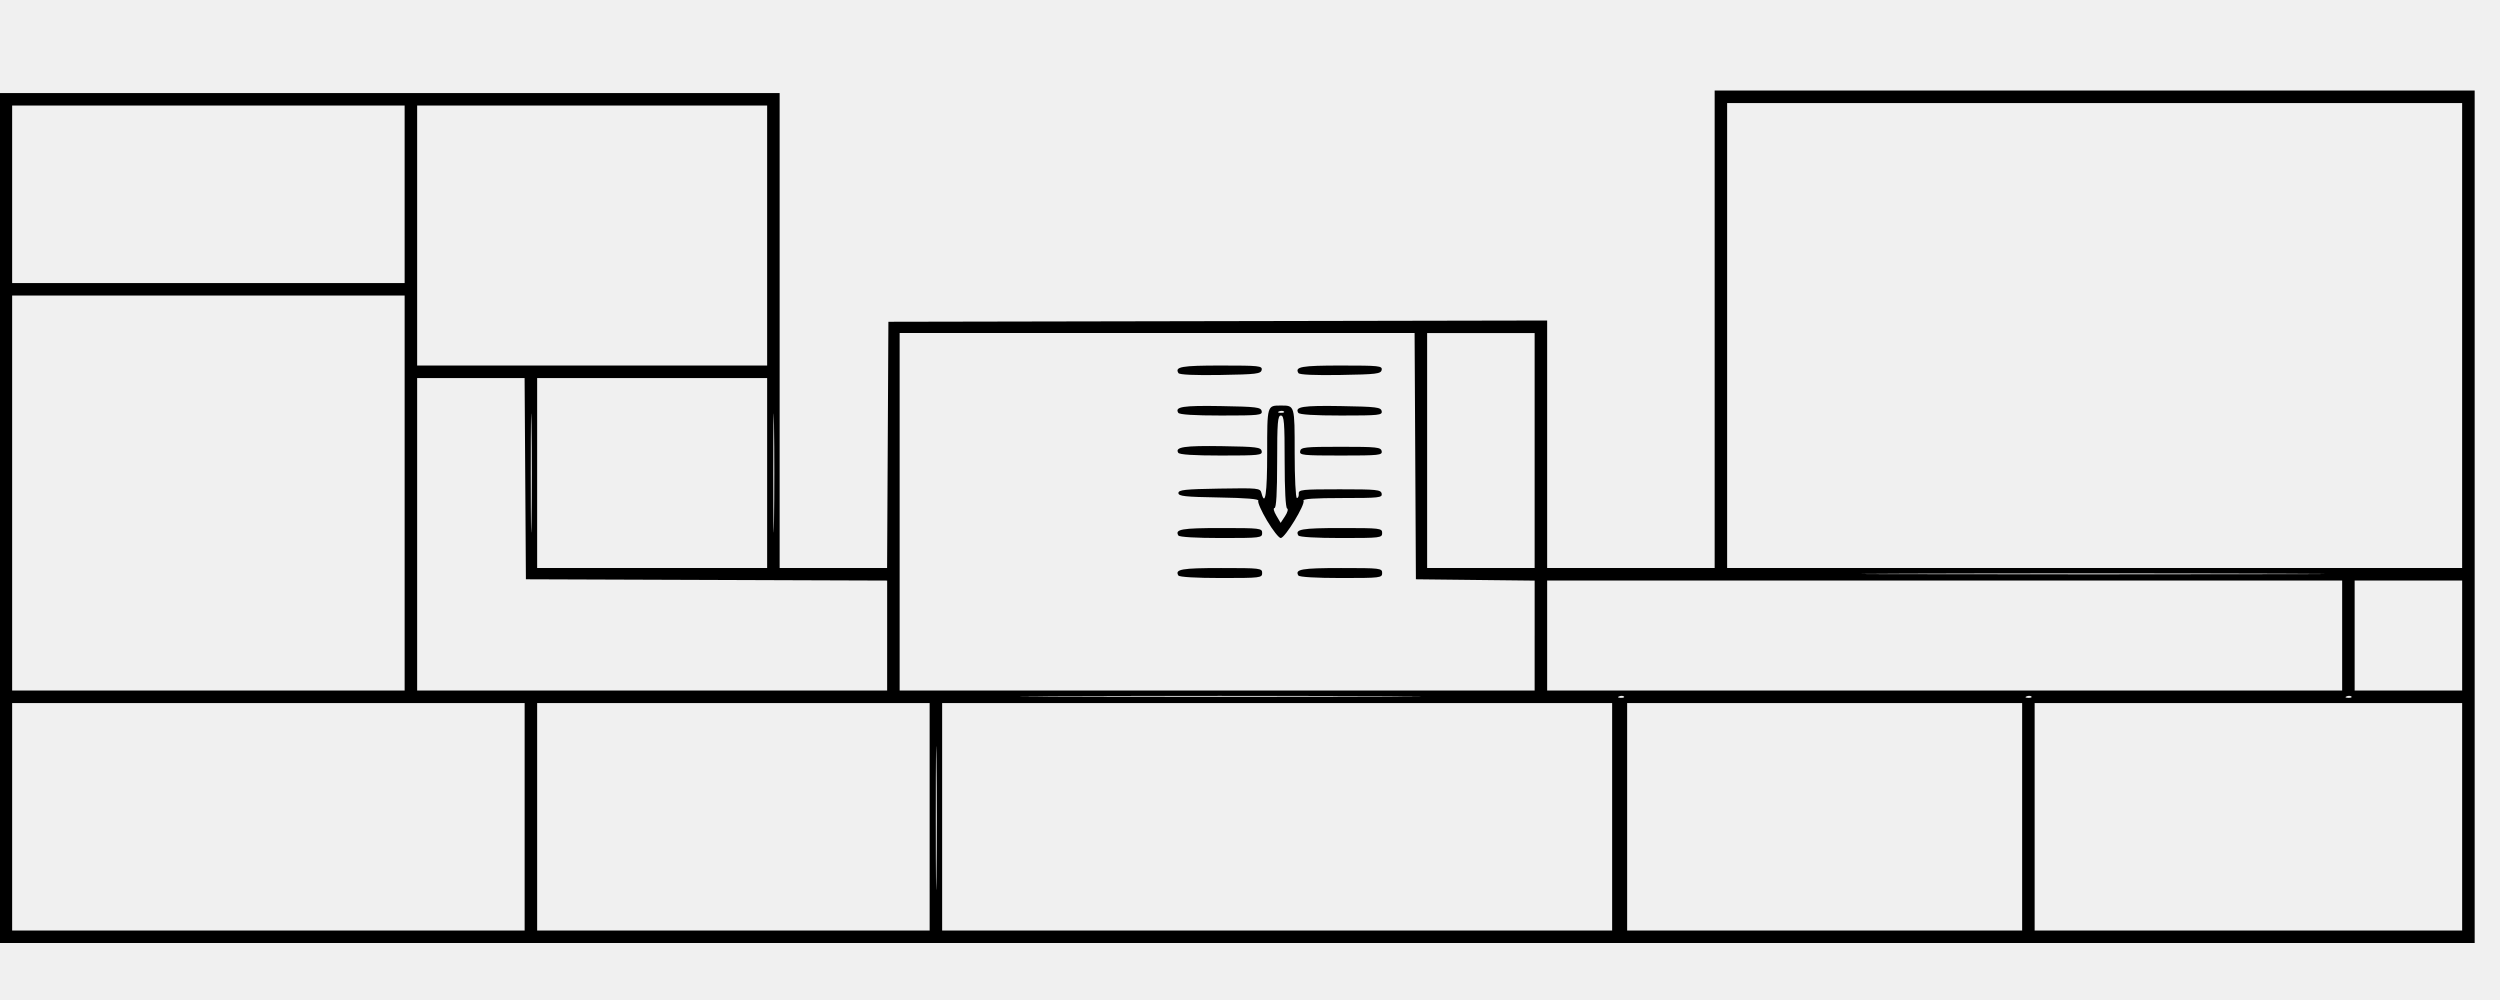
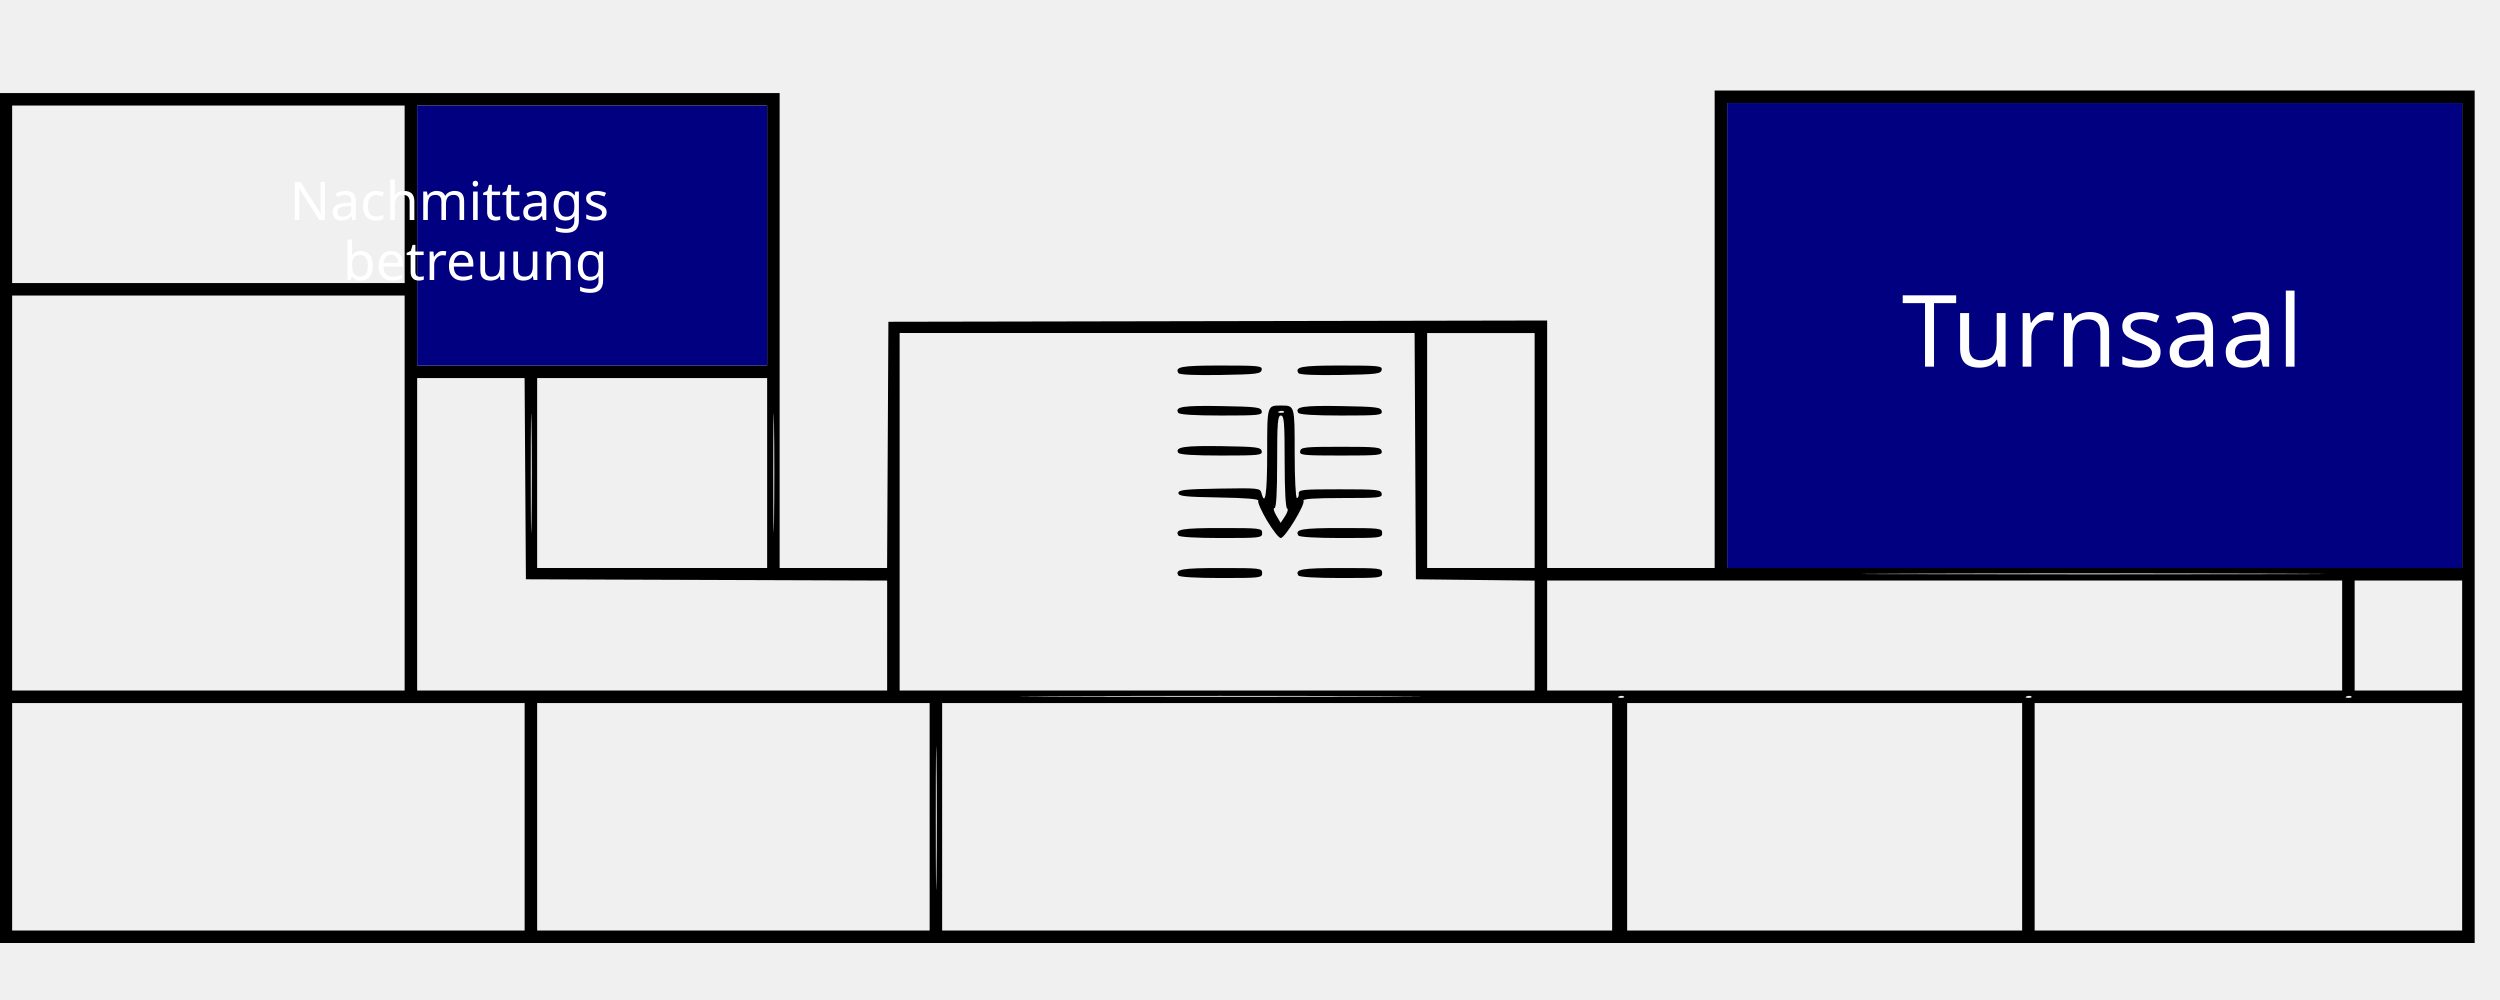
- <svg xmlns="http://www.w3.org/2000/svg" width="1000" height="400" viewBox="0 0 264.583 105.833" version="1.1" id="svg8">
+ <svg xmlns="http://www.w3.org/2000/svg" xmlns:xlink="http://www.w3.org/1999/xlink" width="1000" height="400" viewBox="0 0 264.583 105.833" version="1.1" id="svg8">
  <defs id="defs2" />
  <g id="layer1" transform="translate(0,-93.88056)" style="display:inline">
    <path style="fill:#000000;stroke-width:0.265" d="M -0.038,148.706 V 103.727 H 41.237 82.512 v 25.135 25.135 h 5.686 5.686 l 0.069,-13.031 0.069,-13.031 34.859,-0.067 34.859,-0.067 v 13.098 13.098 h 8.864 8.864 v -25.268 -25.268 h 40.217 40.217 v 45.111 45.111 H 130.931 -0.038 Z M 99.115,174.304 c -0.042,-3.383 -0.076,-0.615 -0.076,6.152 0,6.767 0.034,9.535 0.076,6.152 0.042,-3.383 0.042,-8.92 0,-12.303 z M 55.525,180.324 V 168.285 H 28.405 1.285 v 12.039 12.039 H 28.405 55.525 Z m 42.862,0 V 168.285 H 77.617 56.848 v 12.039 12.039 h 20.77 20.77 z m 72.231,0 V 168.285 H 135.164 99.71 v 12.039 12.039 h 35.454 35.454 z m 43.392,0 v -12.039 h -20.902 -20.902 v 12.039 12.039 h 20.902 20.902 z m 46.567,0 V 168.285 H 237.955 215.333 v 12.039 12.039 h 22.622 22.622 z M 146.322,167.558 c -9.507,-0.038 -24.985,-0.038 -34.396,10e-6 -9.411,0.038 -1.633,0.07 17.285,0.07 18.918,-1e-5 26.618,-0.032 17.111,-0.07 z m 25.547,0.039 c -0.088,-0.088 -0.316,-0.097 -0.507,-0.021 -0.211,0.085 -0.148,0.147 0.16,0.16 0.279,0.011 0.435,-0.051 0.347,-0.139 z m 43.127,0 c -0.088,-0.088 -0.316,-0.097 -0.507,-0.021 -0.211,0.085 -0.148,0.147 0.16,0.16 0.279,0.011 0.435,-0.051 0.347,-0.139 z m 33.867,0 c -0.088,-0.088 -0.316,-0.097 -0.507,-0.021 -0.211,0.085 -0.148,0.147 0.16,0.16 0.279,0.011 0.435,-0.051 0.347,-0.139 z M 42.825,146.06 V 125.158 H 22.055 1.285 v 20.902 20.902 H 22.055 42.825 Z m 51.065,15.083 v -5.819 l -19.116,-0.068 -19.116,-0.068 -0.069,-10.649 -0.069,-10.649 h -5.686 -5.686 v 16.536 16.536 H 69.018 93.889 Z m 68.527,0.003 v -5.816 l -6.284,-0.071 -6.284,-0.071 -0.069,-13.031 -0.069,-13.031 H 122.462 95.212 v 18.918 18.918 h 33.602 33.602 v -5.816 z m -37.703,-6.355 c -0.409,-0.661 0.346,-0.794 4.514,-0.794 4.174,0 4.35,0.021 4.35,0.529 0,0.508 -0.176,0.529 -4.35,0.529 -2.615,0 -4.415,-0.106 -4.514,-0.265 z m 12.7,0 c -0.409,-0.661 0.346,-0.794 4.514,-0.794 4.174,0 4.35,0.021 4.35,0.529 0,0.508 -0.176,0.529 -4.35,0.529 -2.615,0 -4.415,-0.106 -4.514,-0.265 z m -12.7,-4.233 c -0.409,-0.661 0.346,-0.794 4.514,-0.794 4.174,0 4.35,0.021 4.35,0.529 0,0.508 -0.176,0.529 -4.35,0.529 -2.615,0 -4.415,-0.106 -4.514,-0.265 z m 9.382,-1.575 c -0.601,-1.012 -1.018,-1.962 -0.926,-2.11 0.11,-0.178 -1.297,-0.295 -4.144,-0.343 -3.623,-0.061 -4.311,-0.136 -4.311,-0.47 0,-0.334 0.689,-0.408 4.323,-0.47 4.149,-0.07 4.328,-0.051 4.463,0.463 0.396,1.516 0.608,0.057 0.608,-4.198 0,-5.111 -0.016,-5.055 1.455,-5.055 1.471,0 1.455,-0.056 1.455,5.055 0,2.604 0.106,4.734 0.235,4.734 0.129,0 0.219,-0.208 0.198,-0.463 -0.034,-0.424 0.333,-0.463 4.325,-0.463 3.944,0 4.371,0.044 4.451,0.463 0.082,0.426 -0.257,0.463 -4.179,0.463 -2.902,0 -4.214,0.088 -4.097,0.277 0.228,0.369 -1.955,3.957 -2.407,3.957 -0.195,0 -0.847,-0.828 -1.448,-1.84 z m 2.124,-1.291 c -0.159,-0.054 -0.261,-1.995 -0.261,-4.961 0,-4.155 -0.059,-4.873 -0.397,-4.873 -0.338,0 -0.397,0.72 -0.397,4.895 0,3.261 -0.093,4.895 -0.28,4.895 -0.155,0 -0.072,0.351 0.185,0.786 l 0.464,0.786 0.473,-0.72 c 0.26,-0.396 0.355,-0.76 0.212,-0.808 z m -0.333,-10.258 c -0.088,-0.088 -0.316,-0.097 -0.507,-0.021 -0.211,0.085 -0.148,0.147 0.16,0.16 0.279,0.011 0.435,-0.051 0.347,-0.139 z m 1.527,13.124 c -0.409,-0.661 0.346,-0.794 4.514,-0.794 4.174,0 4.35,0.021 4.35,0.529 0,0.508 -0.176,0.529 -4.35,0.529 -2.615,0 -4.415,-0.106 -4.514,-0.265 z m -12.718,-8.761 c -0.375,-0.606 0.66,-0.762 4.645,-0.698 3.662,0.059 4.107,0.115 4.187,0.529 0.082,0.426 -0.262,0.463 -4.281,0.463 -2.92,0 -4.43,-0.098 -4.551,-0.294 z m 12.901,-0.169 c 0.081,-0.418 0.501,-0.463 4.315,-0.463 3.814,0 4.235,0.045 4.315,0.463 0.082,0.426 -0.263,0.463 -4.315,0.463 -4.052,0 -4.397,-0.037 -4.315,-0.463 z m -12.897,-4.058 c -0.398,-0.643 0.483,-0.782 4.529,-0.712 3.765,0.065 4.219,0.122 4.299,0.536 0.082,0.426 -0.262,0.463 -4.281,0.463 -2.861,0 -4.431,-0.099 -4.547,-0.288 z m 12.7,0 c -0.398,-0.643 0.483,-0.782 4.529,-0.712 3.765,0.065 4.219,0.122 4.299,0.536 0.082,0.426 -0.262,0.463 -4.281,0.463 -2.861,0 -4.431,-0.099 -4.547,-0.288 z m -12.682,-4.204 c -0.413,-0.669 0.332,-0.8 4.529,-0.8 4.019,0 4.362,0.037 4.28,0.463 -0.08,0.415 -0.537,0.471 -4.365,0.536 -2.712,0.046 -4.338,-0.026 -4.444,-0.198 z m 12.7,0 c -0.413,-0.669 0.332,-0.8 4.529,-0.8 4.019,0 4.362,0.037 4.28,0.463 -0.08,0.415 -0.537,0.471 -4.365,0.536 -2.712,0.046 -4.338,-0.026 -4.444,-0.198 z m 110.46,27.775 v -5.821 h -42.069 -42.069 v 5.821 5.821 h 42.069 42.069 z m 12.7,0 v -5.821 h -5.689 -5.689 v 5.821 5.821 h 5.689 5.689 z m -19.269,-6.548 c -10.962,-0.038 -28.821,-0.038 -39.687,10e-6 -10.866,0.038 -1.897,0.07 19.931,0.07 21.828,0 30.719,-0.031 19.757,-0.07 z M 56.252,138.85 c -0.043,-2.801 -0.078,-0.509 -0.078,5.093 0,5.603 0.035,7.895 0.078,5.093 0.043,-2.801 0.043,-7.385 0,-10.186 z m 24.937,5.093 V 133.889 H 69.018 56.848 v 10.054 10.054 H 69.018 81.189 Z m 0.727,-5.093 c -0.043,-2.801 -0.078,-0.509 -0.078,5.093 0,5.603 0.035,7.895 0.078,5.093 0.043,-2.801 0.043,-7.385 0,-10.186 z m 80.5,2.712 v -12.435 h -5.689 -5.689 v 12.435 12.435 h 5.689 5.689 z m 98.16,-12.171 v -24.606 h -38.894 -38.894 v 24.606 24.606 h 38.894 38.894 z M 81.189,118.808 V 105.05 H 62.668 44.148 v 13.758 13.758 H 62.668 81.189 Z m -38.365,-4.366 v -9.393 H 22.055 1.285 v 9.393 9.393 H 22.055 42.825 Z" id="path3835" />
+     <a id="a21" xlink:href="#turnsaal">
+       <g id="g19">
+         <rect style="fill:#000080;stroke-width:0.265" id="rect10" width="77.787" height="49.212" x="182.789" y="104.785" />
+         <text xml:space="preserve" style="font-style:normal;font-weight:normal;font-size:10.583px;line-height:1000;font-family:sans-serif;letter-spacing:0px;word-spacing:0px;fill:#000000;fill-opacity:1;stroke:none;stroke-width:0.265" x="201.26" y="132.686" id="text14">
+           <tspan id="tspan12" x="201.26" y="132.686" style="fill:#ffffff;stroke-width:0.265">Turnsaal</tspan>
+         </text>
+       </g>
+     </a>
+     <a id="a3746" xlink:href="#nachmittagsbetreuung">
+       <g id="g3744">
+         <rect style="fill:#000080;stroke-width:0.265" id="rect8" width="37.042" height="27.517" x="44.148" y="105.05" />
+         <text xml:space="preserve" style="font-style:normal;font-weight:normal;font-size:10.583px;line-height:0.6;font-family:sans-serif;letter-spacing:0px;word-spacing:0px;fill:#000000;fill-opacity:1;stroke:none;stroke-width:0.265" x="62.689" y="117.164" id="text3732">
+           <tspan id="tspan3730" x="62.689" y="117.164" style="font-size:5.644px;line-height:0.6;text-align:center;text-anchor:middle;fill:#ffffff;stroke-width:0.265">Nachmittags</tspan>
+           <tspan x="62.689" y="123.514" style="font-size:5.644px;line-height:0.6;text-align:center;text-anchor:middle;fill:#ffffff;stroke-width:0.265" id="tspan3734">betreuung</tspan>
+         </text>
+       </g>
+     </a>
  </g>
</svg>
